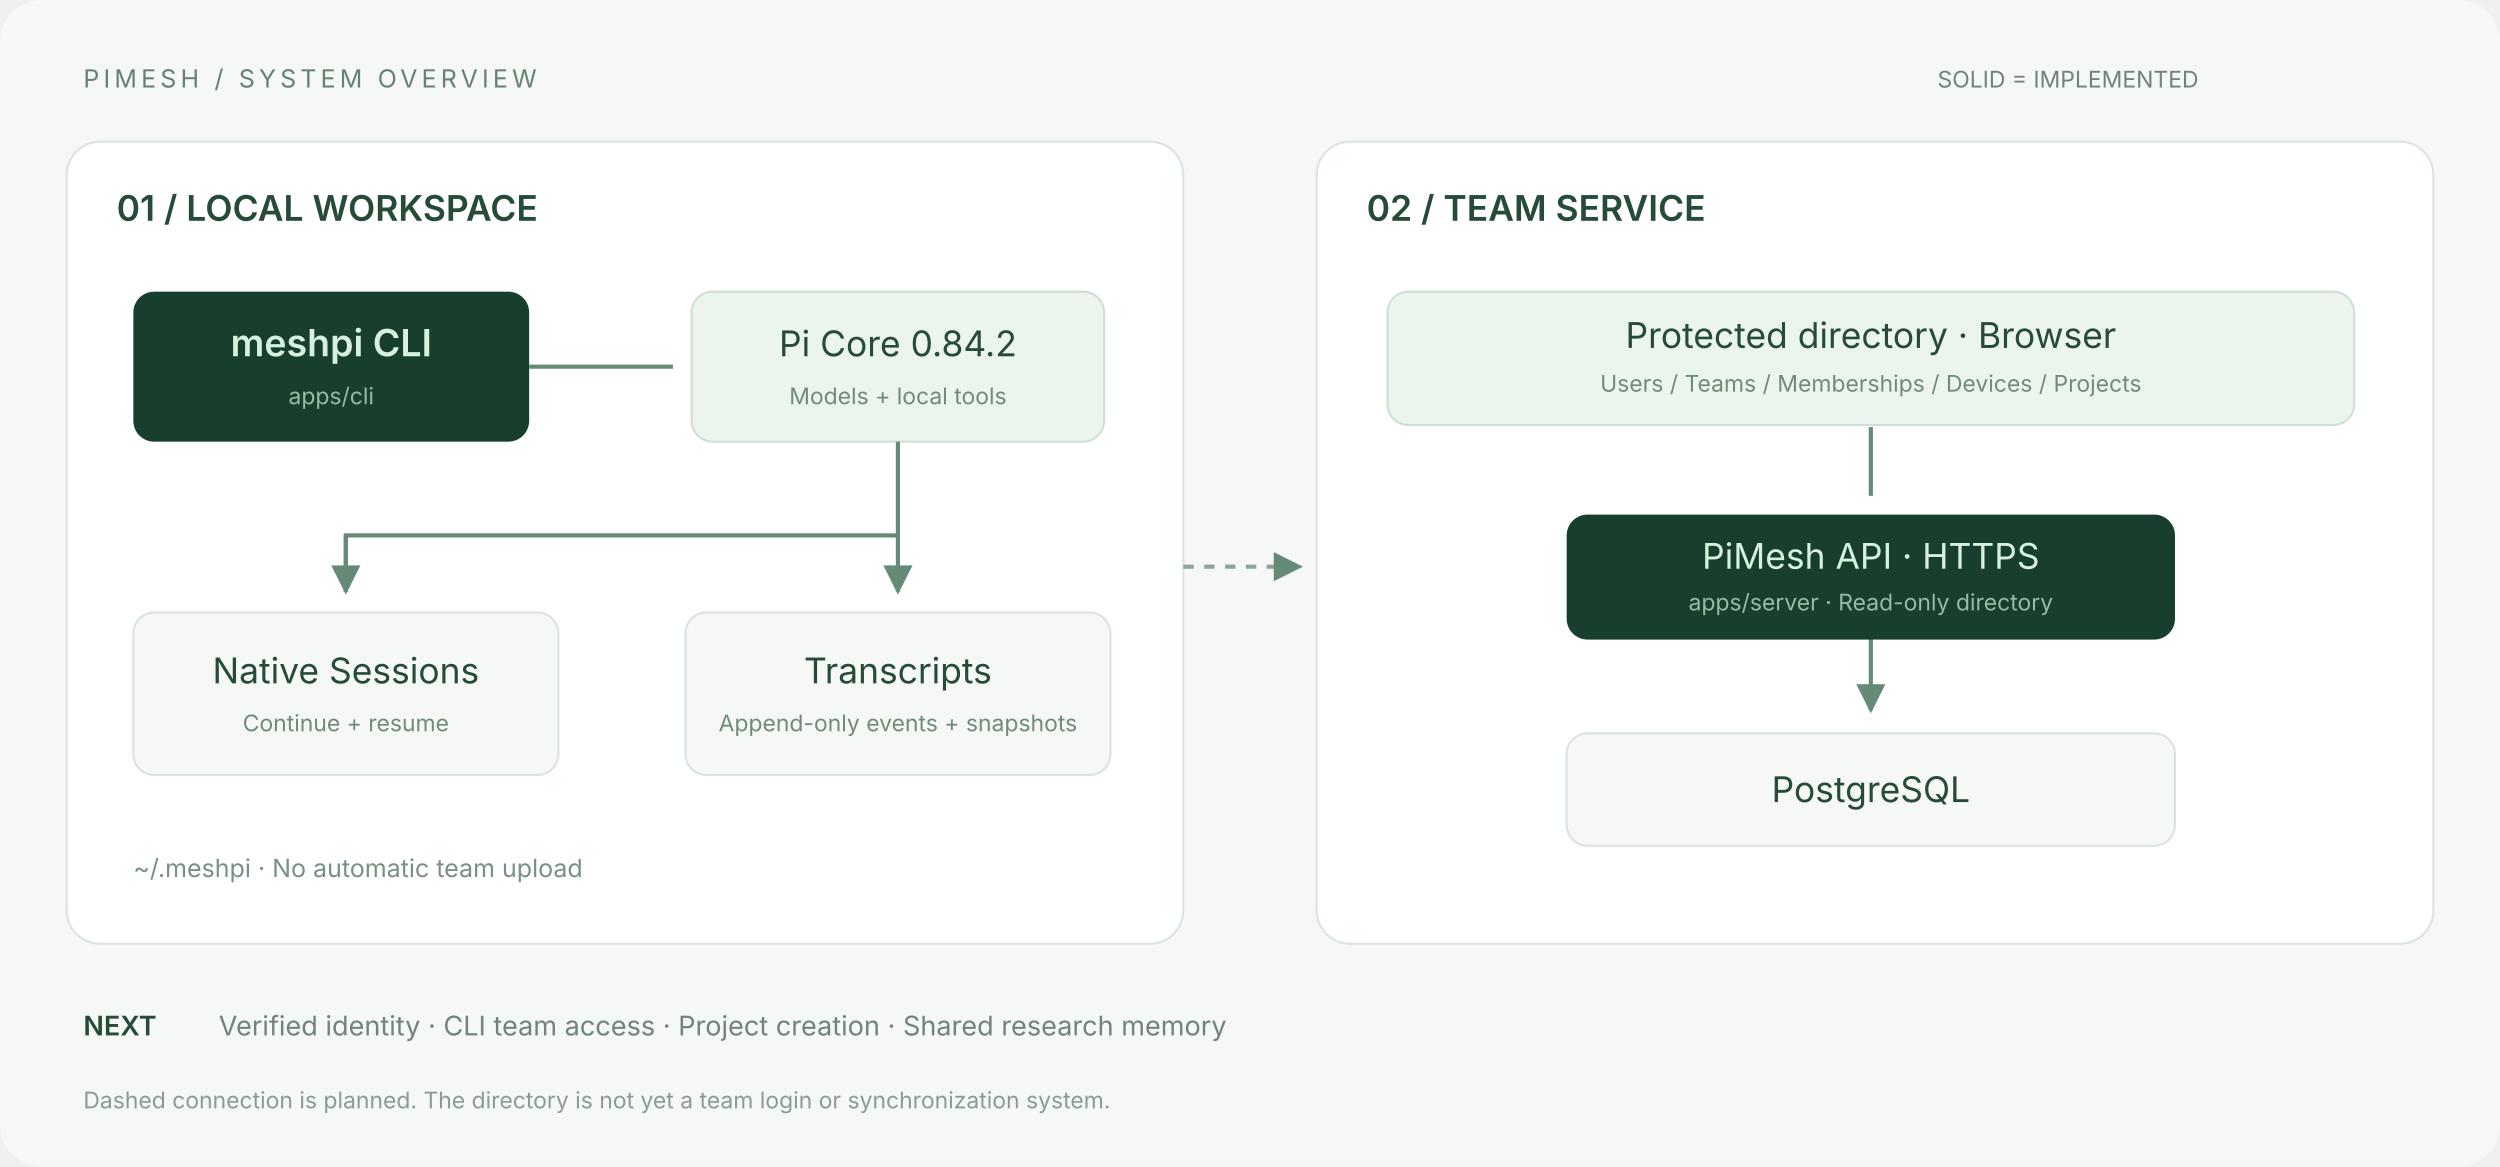
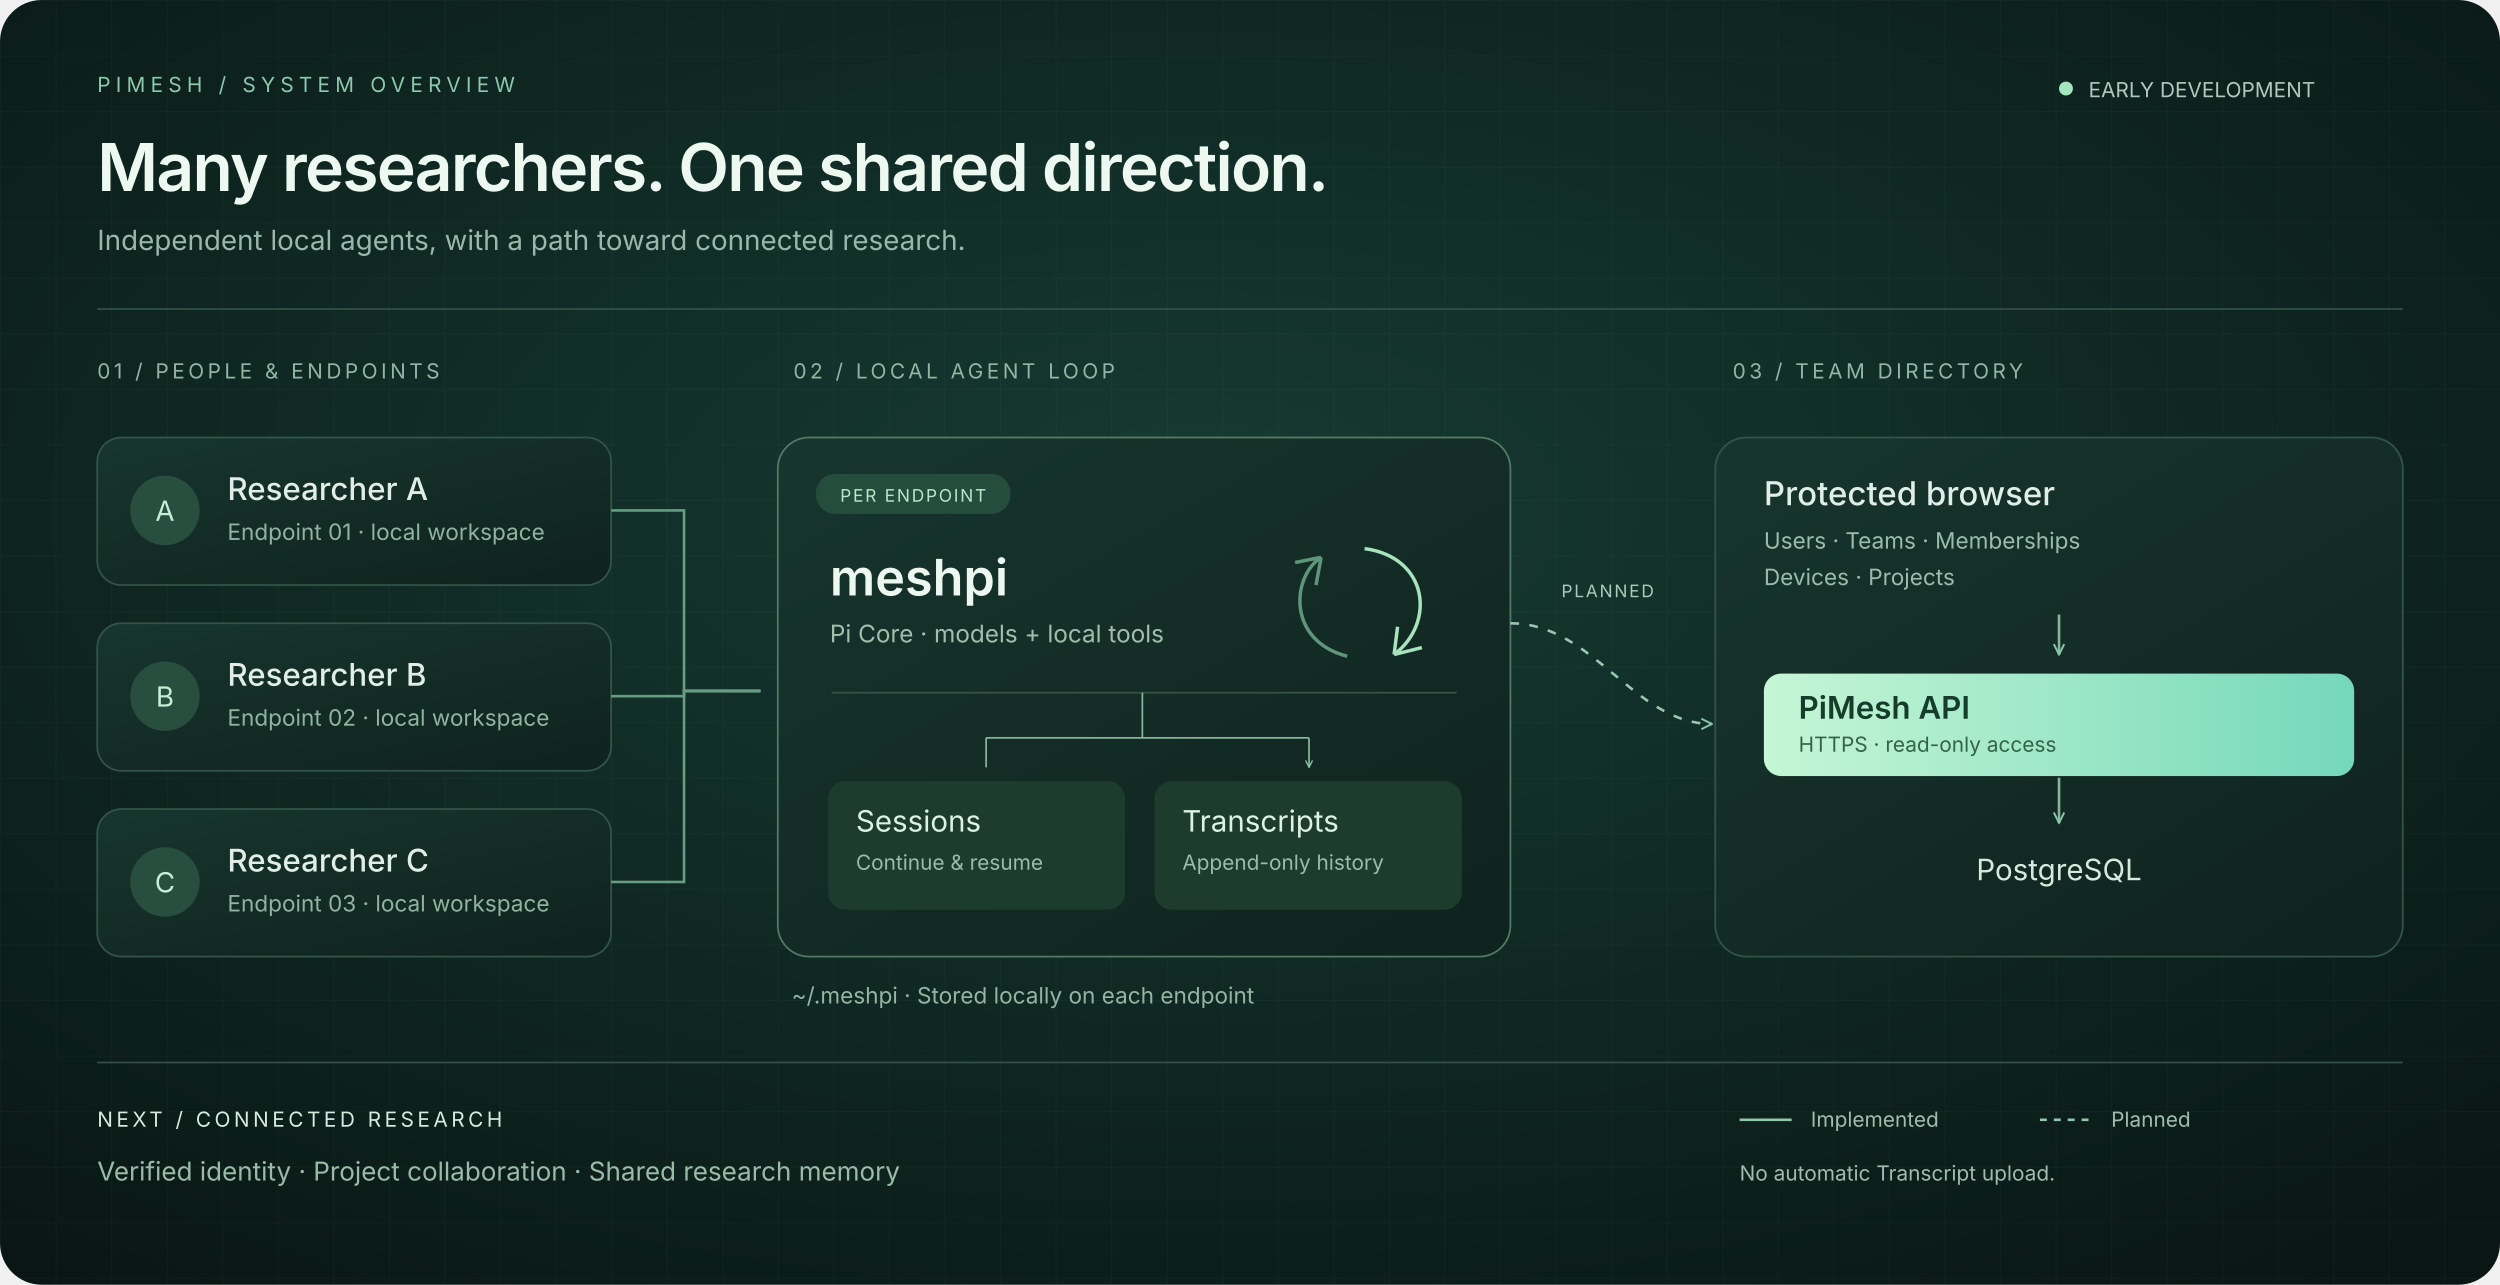
- <svg xmlns="http://www.w3.org/2000/svg" width="1200" height="560" viewBox="0 0 1200 560" role="img" aria-label="Current architecture: meshpi runs Pi locally and writes Sessions and Transcripts. A separate protected directory connects to the team service and PostgreSQL. CLI team access is planned, not implemented.">
+ <svg xmlns="http://www.w3.org/2000/svg" width="1440" height="740" viewBox="0 0 1440 740" role="img" aria-labelledby="title desc">
  <defs>
-     <marker id="arrow" viewBox="0 0 10 10" refX="9" refY="5" markerWidth="7" markerHeight="7" orient="auto-start-reverse">
-       <path d="M0 0L10 5L0 10Z" fill="#658a75" />
+     <radialGradient id="bg" cx="48%" cy="40%" r="75%">
+       <stop stop-color="#163b32" />
+       <stop offset="1" stop-color="#091614" />
+     </radialGradient>
+     <linearGradient id="panel" x2="0.8" y2="1">
+       <stop stop-color="#17352e" />
+       <stop offset="1" stop-color="#10241f" />
+     </linearGradient>
+     <linearGradient id="mint">
+       <stop stop-color="#c5f6d5" />
+       <stop offset="1" stop-color="#75d8ba" />
+     </linearGradient>
+     <pattern id="grid" width="32" height="32" patternUnits="userSpaceOnUse">
+       <path d="M32 0H0V32" fill="none" stroke="#b4e9ce" stroke-opacity=".035" />
+     </pattern>
+     <marker id="arrow" viewBox="0 0 10 10" refX="9" refY="5" markerWidth="5" markerHeight="5" orient="auto">
+       <path d="M1 1L9 5L1 9" fill="none" stroke="#8ac7ae" stroke-width="1.5" />
    </marker>
  </defs>
-   <rect width="1200" height="560" rx="20" fill="#f5f8f5" />
-   <g font-family="Inter,Segoe UI,Arial,sans-serif">
-     <text x="40" y="42" font-size="12" fill="#668271" letter-spacing="2">PIMESH / SYSTEM OVERVIEW</text>
-     <text x="930" y="42" font-size="11" fill="#718477">SOLID = IMPLEMENTED</text>
-     <rect x="32" y="68" width="536" height="385" rx="16" fill="#fff" stroke="#d9e5dc" />
-     <rect x="632" y="68" width="536" height="385" rx="16" fill="#fff" stroke="#d9e5dc" />
-     <text x="56" y="106" font-size="17" fill="#264b36" font-weight="600">01 / LOCAL WORKSPACE</text>
-     <text x="656" y="106" font-size="17" fill="#264b36" font-weight="600">02 / TEAM SERVICE</text>
-     <rect x="64" y="140" width="190" height="72" rx="10" fill="#183f2e" />
-     <text x="159" y="171" fill="#d7f1df" text-anchor="middle" font-size="18" font-weight="600">meshpi CLI</text>
-     <text x="159" y="194" fill="#95bca3" text-anchor="middle" font-size="11">apps/cli</text>
-     <rect x="332" y="140" width="198" height="72" rx="10" fill="#ecf4ee" stroke="#cee0d3" />
-     <text x="431" y="171" fill="#264b36" text-anchor="middle" font-size="17">Pi Core 0.84.2</text>
-     <text x="431" y="194" fill="#718b79" text-anchor="middle" font-size="11">Models + local tools</text>
-     <path d="M254 176H323M431 212V257H166V284M431 257V284" fill="none" stroke="#658a75" stroke-width="2" marker-end="url(#arrow)" />
-     <path d="M166 257V284" stroke="#658a75" stroke-width="2" marker-end="url(#arrow)" />
-     <rect x="64" y="294" width="204" height="78" rx="10" fill="#f5f8f5" stroke="#d9e5dc" />
-     <text x="166" y="328" text-anchor="middle" fill="#264b36" font-size="17">Native Sessions</text>
-     <text x="166" y="351" text-anchor="middle" fill="#718b79" font-size="11">Continue + resume</text>
-     <rect x="329" y="294" width="204" height="78" rx="10" fill="#f5f8f5" stroke="#d9e5dc" />
-     <text x="431" y="328" text-anchor="middle" fill="#264b36" font-size="17">Transcripts</text>
-     <text x="431" y="351" text-anchor="middle" fill="#718b79" font-size="11">Append-only events + snapshots</text>
-     <text x="64" y="421" fill="#789180" font-size="12">~/.meshpi · No automatic team upload</text>
-     <rect x="666" y="140" width="464" height="64" rx="10" fill="#ecf4ee" stroke="#cee0d3" />
-     <text x="898" y="167" fill="#264b36" font-size="17" text-anchor="middle">Protected directory · Browser</text>
-     <text x="898" y="188" fill="#718b79" font-size="11" text-anchor="middle">Users / Teams / Memberships / Devices / Projects</text>
-     <path d="M898 205V238M898 306V341" stroke="#658a75" stroke-width="2" marker-end="url(#arrow)" />
-     <rect x="752" y="247" width="292" height="60" rx="10" fill="#183f2e" />
-     <text x="898" y="273" fill="#d7f1df" text-anchor="middle" font-size="17">PiMesh API · HTTPS</text>
-     <text x="898" y="293" fill="#95bca3" text-anchor="middle" font-size="11">apps/server · Read-only directory</text>
-     <rect x="752" y="352" width="292" height="54" rx="10" fill="#f5f8f5" stroke="#d9e5dc" />
-     <text x="898" y="385" text-anchor="middle" fill="#264b36" font-size="17">PostgreSQL</text>
-     <path d="M568 272H624" stroke="#91a498" stroke-width="2" stroke-dasharray="5 5" marker-end="url(#arrow)" />
-     <text x="40" y="497" fill="#264b36" font-size="13" font-weight="600">NEXT</text>
-     <text x="105" y="497" fill="#718477" font-size="13">Verified identity · CLI team access · Project creation · Shared research memory</text>
-     <text x="40" y="532" fill="#8b9b90" font-size="11">Dashed connection is planned. The directory is not yet a team login or synchronization system.</text>
+   <rect width="1440" height="740" rx="24" fill="url(#bg)" />
+   <rect width="1440" height="740" rx="24" fill="url(#grid)" />
+   <g font-family="Inter, -apple-system, BlinkMacSystemFont, Segoe UI, Arial, sans-serif">
+     <text x="56" y="53" fill="#8cc8ac" font-size="12" letter-spacing="3">PIMESH / SYSTEM OVERVIEW</text>
+     <text x="56" y="110" fill="#edf8f1" font-size="38" font-weight="600" letter-spacing="-1">Many researchers. One shared direction.</text>
+     <text x="56" y="144" fill="#99b8aa" font-size="16">Independent local agents, with a path toward connected research.</text>
+     <circle cx="1190" cy="51" r="4" fill="#a4e6be" />
+     <text x="1203" y="56" fill="#b0c9bc" font-size="12">EARLY DEVELOPMENT</text>
+     <path d="M56 178H1384" stroke="#325046" />
+     <text x="56" y="218" fill="#91b6a3" font-size="12" letter-spacing="2">01 / PEOPLE &amp; ENDPOINTS</text>
+     <text x="457" y="218" fill="#91b6a3" font-size="12" letter-spacing="2">02 / LOCAL AGENT LOOP</text>
+     <text x="998" y="218" fill="#91b6a3" font-size="12" letter-spacing="2">03 / TEAM DIRECTORY</text>
+     <rect x="56" y="252" width="296" height="85" rx="14" fill="url(#panel)" stroke="#335448" />
+     <circle cx="95" cy="294" r="20" fill="#284e3f" />
+     <text x="95" y="300" text-anchor="middle" fill="#c5efd5" font-size="16">A</text>
+     <text x="131" y="288" fill="#e1eee6" font-size="18" font-weight="500">Researcher A</text>
+     <text x="131" y="311" fill="#90b4a0" font-size="13">Endpoint 01 · local workspace</text>
+     <path d="M352 294H378Q394 294 394 294V398H438" fill="none" stroke="#669d83" stroke-width="1.5" />
+     <rect x="56" y="359" width="296" height="85" rx="14" fill="url(#panel)" stroke="#335448" />
+     <circle cx="95" cy="401" r="20" fill="#284e3f" />
+     <text x="95" y="407" text-anchor="middle" fill="#c5efd5" font-size="16">B</text>
+     <text x="131" y="395" fill="#e1eee6" font-size="18" font-weight="500">Researcher B</text>
+     <text x="131" y="418" fill="#90b4a0" font-size="13">Endpoint 02 · local workspace</text>
+     <path d="M352 401H378Q394 401 394 401V398H438" fill="none" stroke="#669d83" stroke-width="1.5" />
+     <rect x="56" y="466" width="296" height="85" rx="14" fill="url(#panel)" stroke="#335448" />
+     <circle cx="95" cy="508" r="20" fill="#284e3f" />
+     <text x="95" y="514" text-anchor="middle" fill="#c5efd5" font-size="16">C</text>
+     <text x="131" y="502" fill="#e1eee6" font-size="18" font-weight="500">Researcher C</text>
+     <text x="131" y="525" fill="#90b4a0" font-size="13">Endpoint 03 · local workspace</text>
+     <path d="M352 508H378Q394 508 394 508V398H438" fill="none" stroke="#669d83" stroke-width="1.5" />
+     <rect x="448" y="252" width="422" height="299" rx="18" fill="url(#panel)" stroke="#537b65" />
+     <rect x="470" y="273" width="112" height="23" rx="11" fill="#254d3d" />
+     <text x="526" y="289" fill="#b6e9c8" font-size="10" text-anchor="middle" letter-spacing="1">PER ENDPOINT</text>
+     <text x="478" y="343" fill="#ecf8ef" font-size="29" font-weight="600">meshpi</text>
+     <text x="478" y="370" fill="#a0bfac" font-size="14">Pi Core · models + local tools</text>
+     <path d="M786 316C823 321 827 359 803 377M803 377L805 361M803 377L819 373" fill="none" stroke="#a7e3bd" stroke-width="2" />
+     <path d="M776 378C741 369 744 332 761 321M761 321L746 324M761 321L758 337" fill="none" stroke="#5f967b" stroke-width="2" />
+     <path d="M479 399H839" stroke="#365346" />
+     <path d="M658 399V425M568 425H754M568 425V442M754 425V442" fill="none" stroke="#87b59a" marker-end="url(#arrow)" />
+     <rect x="477" y="450" width="171" height="74" rx="10" fill="#1d3c2e" />
+     <text x="493" y="479" fill="#dcf2e2" font-size="17">Sessions</text>
+     <text x="493" y="501" fill="#9bbcaa" font-size="12">Continue &amp; resume</text>
+     <rect x="665" y="450" width="177" height="74" rx="10" fill="#1d3c2e" />
+     <text x="681" y="479" fill="#dcf2e2" font-size="17">Transcripts</text>
+     <text x="681" y="501" fill="#9bbcaa" font-size="12">Append-only history</text>
+     <text x="456" y="578" fill="#95b4a2" font-size="13">~/.meshpi · Stored locally on each endpoint</text>
+     <rect x="988" y="252" width="396" height="299" rx="18" fill="url(#panel)" stroke="#335448" />
+     <text x="1016" y="291" fill="#e0efe5" font-size="19" font-weight="500">Protected browser</text>
+     <text x="1016" y="316" fill="#9bbcaa" font-size="13">Users · Teams · Memberships</text>
+     <text x="1016" y="337" fill="#9bbcaa" font-size="13">Devices · Projects</text>
+     <path d="M1186 354V377" stroke="#87b59a" stroke-width="1.5" marker-end="url(#arrow)" />
+     <rect x="1016" y="388" width="340" height="59" rx="10" fill="url(#mint)" />
+     <text x="1036" y="414" fill="#163d2b" font-size="18" font-weight="600">PiMesh API</text>
+     <text x="1036" y="433" fill="#356348" font-size="12">HTTPS · read-only access</text>
+     <path d="M1186 448V474" stroke="#87b59a" stroke-width="1.5" marker-end="url(#arrow)" />
+     <text x="1186" y="507" text-anchor="middle" fill="#d6e9db" font-size="17">PostgreSQL</text>
+     <path d="M870 359C918 359 941 417 986 417" fill="none" stroke="#9ac8af" stroke-width="1.5" stroke-dasharray="5 6" marker-end="url(#arrow)" />
+     <text x="926" y="344" fill="#accbb9" font-size="10" text-anchor="middle" letter-spacing="1">PLANNED</text>
+     <path d="M56 612H1384" stroke="#325046" />
+     <text x="56" y="649" fill="#d5ebdc" font-size="12" letter-spacing="2">NEXT / CONNECTED RESEARCH</text>
+     <text x="56" y="680" fill="#9abbA8" font-size="15">Verified identity · Project collaboration · Shared research memory</text>
+     <path d="M1002 645H1032" stroke="#91c8a7" stroke-width="1.5" />
+     <text x="1043" y="649" fill="#a0bdac" font-size="12">Implemented</text>
+     <path d="M1175 645H1205" stroke="#91c8a7" stroke-width="1.5" stroke-dasharray="4 4" />
+     <text x="1216" y="649" fill="#a0bdac" font-size="12">Planned</text>
+     <text x="1002" y="680" fill="#a0bdac" font-size="12">No automatic Transcript upload.</text>
  </g>
</svg>
